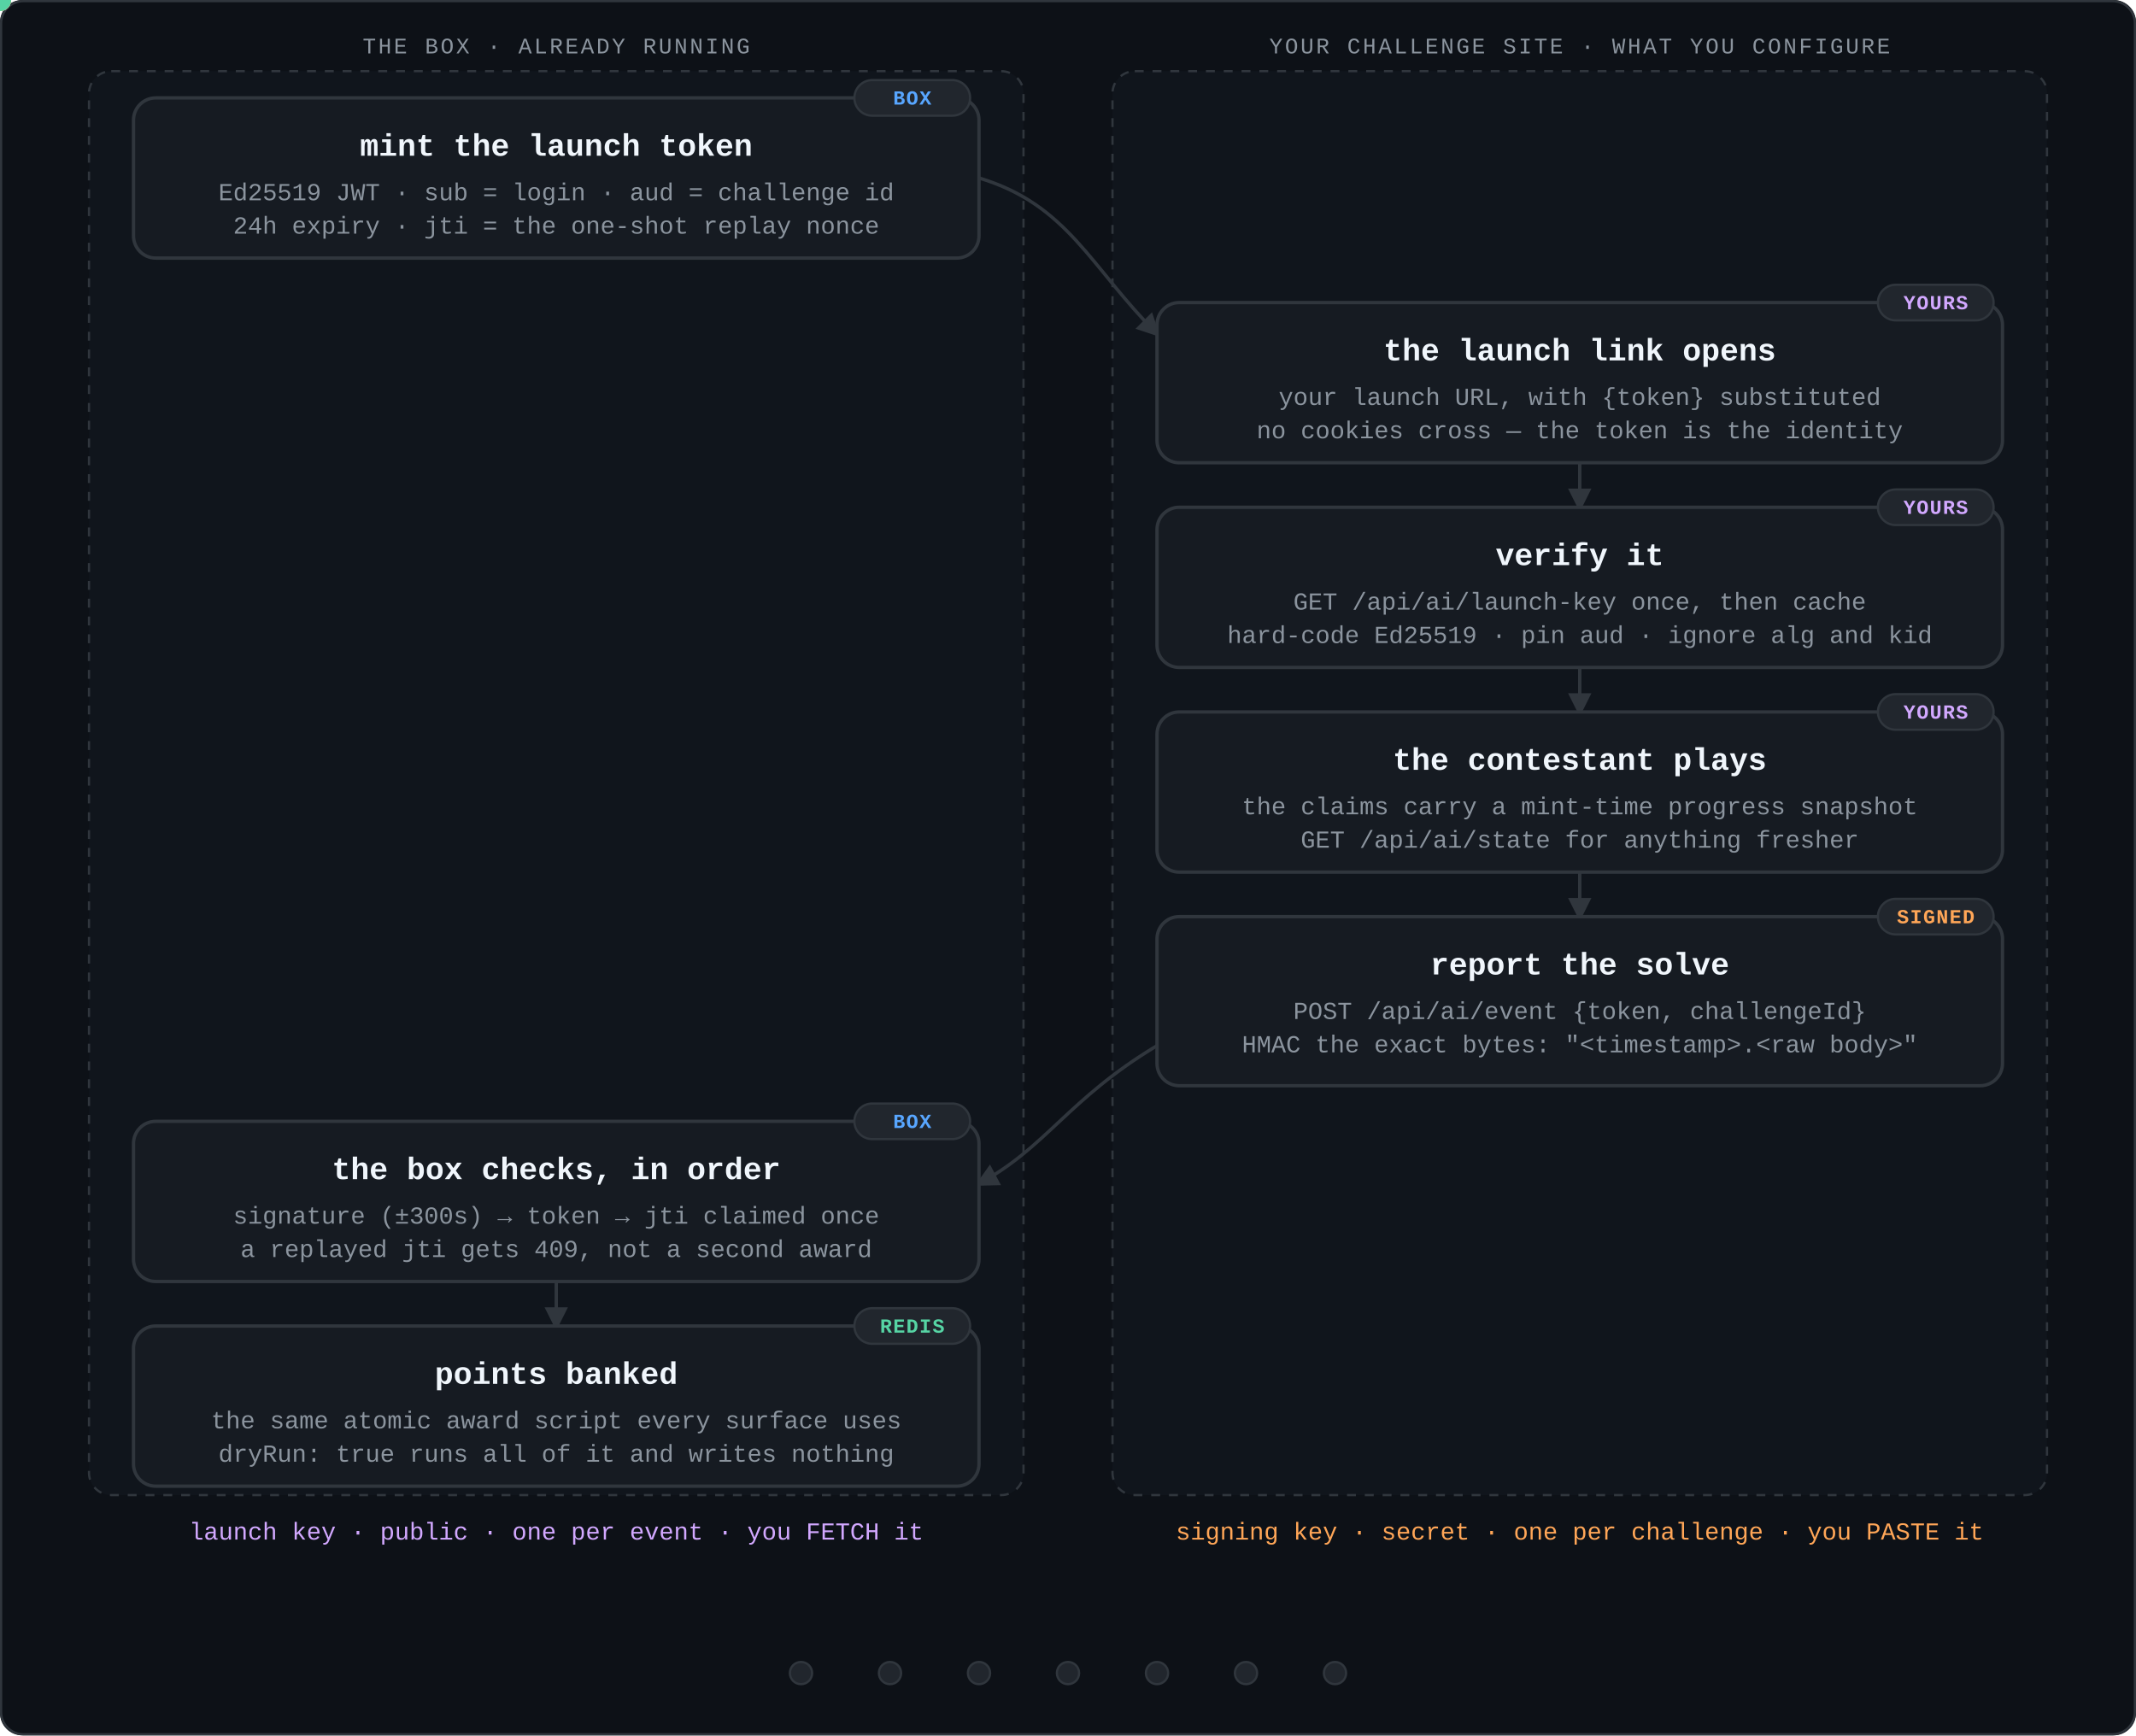
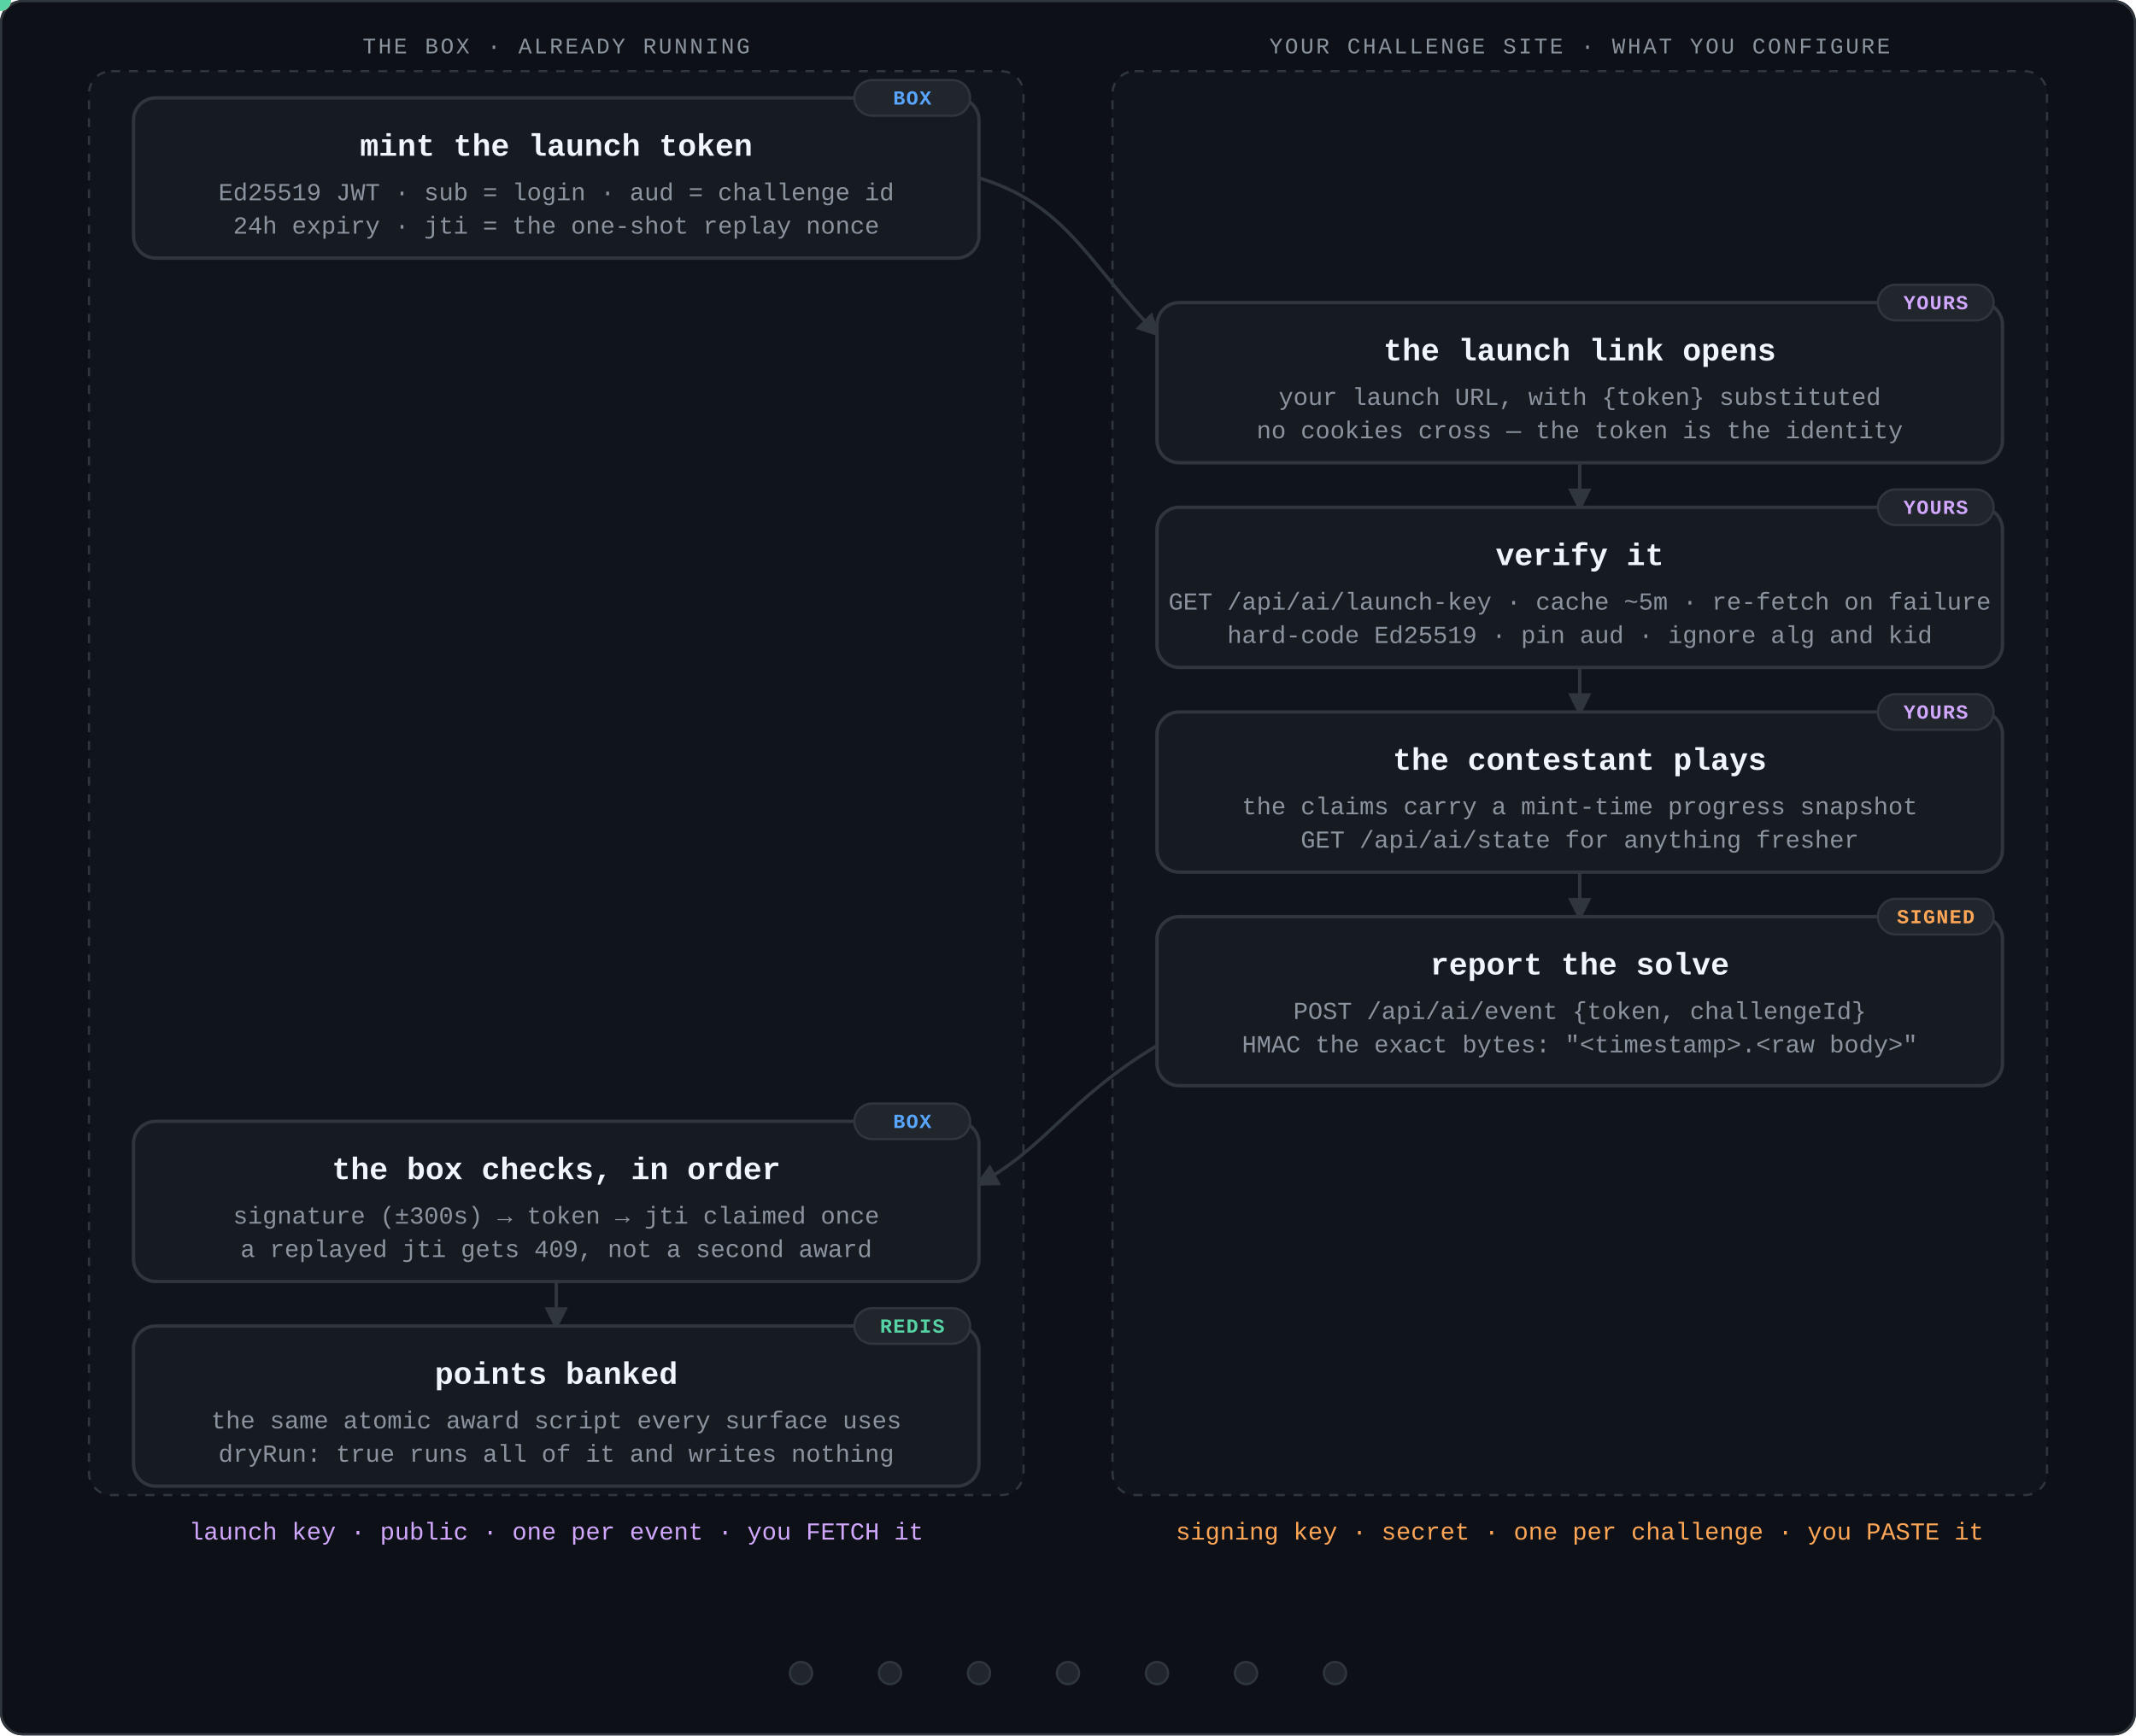
<svg xmlns="http://www.w3.org/2000/svg" xmlns:xlink="http://www.w3.org/1999/xlink" viewBox="0 0 960 780" role="img" aria-labelledby="ttl desc" font-family="ui-monospace, SFMono-Regular, Menlo, Consolas, 'Liberation Mono', monospace">
  <defs>
    <marker id="arrow" viewBox="0 0 10 10" refX="8" refY="5" markerWidth="7" markerHeight="7" orient="auto-start-reverse">
      <path d="M0,0 L10,5 L0,10 z" fill="#30363d" />
    </marker>
  </defs>
  <style>
    .bg { fill: #0d1117; }
    .frame { fill: none; stroke: #30363d; stroke-width: 1; }
    .lane { fill: #10151c; stroke: #30363d; stroke-width: 1; stroke-dasharray: 4 4; }
    .node rect { fill: #161b22; stroke: #30363d; stroke-width: 1.5; }
    .node .title { fill: #f0f6fc; font-size: 14px; font-weight: 600; }
    .node .sub { fill: #8b949e; font-size: 11px; }
    .glow { fill: none; stroke-width: 2.5; opacity: 0; }
    .edge { fill: none; stroke: #30363d; stroke-width: 1.5; marker-end: url(#arrow); }
    .caption { fill: #8b949e; font-size: 14px; }
    .tick { fill: #21262d; stroke: #30363d; stroke-width: 1; }
    .kicker { fill: #8b949e; font-size: 10px; letter-spacing: 1px; }
    .badge rect { fill: #21262d; stroke: #30363d; stroke-width: 1; }
    .badge text { font-size: 9px; font-weight: 700; letter-spacing: 0.5px; }
    .keynote { font-size: 11px; }
  </style>
  <rect class="bg" width="960" height="780" rx="10" />
  <rect class="frame" x="0.5" y="0.5" width="959" height="779" rx="10" />
  <rect class="lane" x="40" y="32" width="420" height="640" rx="10" />
  <rect class="lane" x="500" y="32" width="420" height="640" rx="10" />
  <text x="250" y="24" text-anchor="middle" class="kicker">THE BOX · ALREADY RUNNING</text>
  <text x="710" y="24" text-anchor="middle" class="kicker">YOUR CHALLENGE SITE · WHAT YOU CONFIGURE</text>
  <path id="eA" class="edge" d="M440,80 C480,92 490,120 520,150" />
  <path id="eB" class="edge" d="M710,208 C710,216 710,220 710,228" />
  <path id="eC" class="edge" d="M710,300 C710,308 710,312 710,320" />
  <path id="eD" class="edge" d="M710,392 C710,400 710,404 710,412" />
  <path id="eE" class="edge" d="M520,470 C480,494 470,516 440,532" />
  <path id="eF" class="edge" d="M250,576 C250,584 250,588 250,596" />
  <g class="node">
    <rect x="60" y="44" width="380" height="72" rx="10" />
    <text x="250" y="70" text-anchor="middle" class="title">mint the launch token</text>
    <text x="250" y="90" text-anchor="middle" class="sub">Ed25519 JWT · sub = login · aud = challenge id</text>
    <text x="250" y="105" text-anchor="middle" class="sub">24h expiry · jti = the one-shot replay nonce</text>
    <g class="badge">
      <rect x="384" y="36" width="52" height="16" rx="8" />
      <text x="410" y="47" text-anchor="middle" fill="#58a6ff">BOX</text>
    </g>
  </g>
  <g class="node">
    <rect x="520" y="136" width="380" height="72" rx="10" />
    <text x="710" y="162" text-anchor="middle" class="title">the launch link opens</text>
    <text x="710" y="182" text-anchor="middle" class="sub">your launch URL, with {token} substituted</text>
    <text x="710" y="197" text-anchor="middle" class="sub">no cookies cross — the token is the identity</text>
    <g class="badge">
      <rect x="844" y="128" width="52" height="16" rx="8" />
      <text x="870" y="139" text-anchor="middle" fill="#d2a8ff">YOURS</text>
    </g>
  </g>
  <g class="node">
    <rect x="520" y="228" width="380" height="72" rx="10" />
    <text x="710" y="254" text-anchor="middle" class="title">verify it</text>
-     <text x="710" y="274" text-anchor="middle" class="sub">GET /api/ai/launch-key once, then cache</text>
+     <text x="710" y="274" text-anchor="middle" class="sub">GET /api/ai/launch-key · cache ~5m · re-fetch on failure</text>
    <text x="710" y="289" text-anchor="middle" class="sub">hard-code Ed25519 · pin aud · ignore alg and kid</text>
    <g class="badge">
      <rect x="844" y="220" width="52" height="16" rx="8" />
      <text x="870" y="231" text-anchor="middle" fill="#d2a8ff">YOURS</text>
    </g>
  </g>
  <g class="node">
    <rect x="520" y="320" width="380" height="72" rx="10" />
    <text x="710" y="346" text-anchor="middle" class="title">the contestant plays</text>
    <text x="710" y="366" text-anchor="middle" class="sub">the claims carry a mint-time progress snapshot</text>
    <text x="710" y="381" text-anchor="middle" class="sub">GET /api/ai/state for anything fresher</text>
    <g class="badge">
      <rect x="844" y="312" width="52" height="16" rx="8" />
      <text x="870" y="323" text-anchor="middle" fill="#d2a8ff">YOURS</text>
    </g>
  </g>
  <g class="node">
    <rect x="520" y="412" width="380" height="76" rx="10" />
    <text x="710" y="438" text-anchor="middle" class="title">report the solve</text>
    <text x="710" y="458" text-anchor="middle" class="sub">POST /api/ai/event {token, challengeId}</text>
    <text x="710" y="473" text-anchor="middle" class="sub">HMAC the exact bytes: "&lt;timestamp&gt;.&lt;raw body&gt;"</text>
    <g class="badge">
      <rect x="844" y="404" width="52" height="16" rx="8" />
      <text x="870" y="415" text-anchor="middle" fill="#ffa657">SIGNED</text>
    </g>
  </g>
  <g class="node">
    <rect x="60" y="504" width="380" height="72" rx="10" />
    <text x="250" y="530" text-anchor="middle" class="title">the box checks, in order</text>
    <text x="250" y="550" text-anchor="middle" class="sub">signature (±300s) → token → jti claimed once</text>
    <text x="250" y="565" text-anchor="middle" class="sub">a replayed jti gets 409, not a second award</text>
    <g class="badge">
      <rect x="384" y="496" width="52" height="16" rx="8" />
      <text x="410" y="507" text-anchor="middle" fill="#58a6ff">BOX</text>
    </g>
  </g>
  <g class="node">
    <rect x="60" y="596" width="380" height="72" rx="10" />
    <text x="250" y="622" text-anchor="middle" class="title">points banked</text>
    <text x="250" y="642" text-anchor="middle" class="sub">the same atomic award script every surface uses</text>
    <text x="250" y="657" text-anchor="middle" class="sub">dryRun: true runs all of it and writes nothing</text>
    <g class="badge">
      <rect x="384" y="588" width="52" height="16" rx="8" />
      <text x="410" y="599" text-anchor="middle" fill="#56d4a4">REDIS</text>
    </g>
  </g>
  <text x="250" y="692" text-anchor="middle" class="keynote" fill="#d2a8ff">launch key · public · one per event · you FETCH it</text>
  <text x="710" y="692" text-anchor="middle" class="keynote" fill="#ffa657">signing key · secret · one per challenge · you PASTE it</text>
  <rect class="glow" x="56" y="40" width="388" height="80" rx="12" style="stroke:#d2a8ff">
    <animate attributeName="opacity" dur="11.5s" begin="0s" repeatCount="indefinite" keyTimes="0;0;0.02;0.114;0.124;1" values="0;0;1;1;0;0" />
  </rect>
  <rect class="glow" x="516" y="132" width="388" height="80" rx="12" style="stroke:#d2a8ff">
    <animate attributeName="opacity" dur="11.5s" begin="0s" repeatCount="indefinite" keyTimes="0;0.124;0.144;0.237;0.247;1" values="0;0;1;1;0;0" />
  </rect>
  <rect class="glow" x="516" y="224" width="388" height="80" rx="12" style="stroke:#58a6ff">
    <animate attributeName="opacity" dur="11.5s" begin="0s" repeatCount="indefinite" keyTimes="0;0.247;0.267;0.361;0.371;1" values="0;0;1;1;0;0" />
  </rect>
  <rect class="glow" x="516" y="316" width="388" height="80" rx="12" style="stroke:#56d4a4">
    <animate attributeName="opacity" dur="11.5s" begin="0s" repeatCount="indefinite" keyTimes="0;0.371;0.391;0.485;0.495;1" values="0;0;1;1;0;0" />
  </rect>
  <rect class="glow" x="516" y="408" width="388" height="84" rx="12" style="stroke:#ffa657">
    <animate attributeName="opacity" dur="11.5s" begin="0s" repeatCount="indefinite" keyTimes="0;0.495;0.515;0.609;0.619;1" values="0;0;1;1;0;0" />
  </rect>
  <rect class="glow" x="56" y="500" width="388" height="80" rx="12" style="stroke:#ffa657">
    <animate attributeName="opacity" dur="11.5s" begin="0s" repeatCount="indefinite" keyTimes="0;0.619;0.639;0.732;0.742;1" values="0;0;1;1;0;0" />
  </rect>
  <rect class="glow" x="56" y="592" width="388" height="80" rx="12" style="stroke:#56d4a4">
    <animate attributeName="opacity" dur="11.5s" begin="0s" repeatCount="indefinite" keyTimes="0;0.742;0.762;0.856;0.866;1" values="0;0;1;1;0;0" />
  </rect>
  <circle r="5" fill="#d2a8ff">
    <animateMotion dur="11.5s" begin="0s" repeatCount="indefinite" keyPoints="0;0;1;1" keyTimes="0;0.124;0.247;1" calcMode="linear">
      <mpath href="#eA" xlink:href="#eA" />
    </animateMotion>
    <animate attributeName="opacity" dur="11.5s" begin="0s" repeatCount="indefinite" keyTimes="0;0.124;0.134;0.237;0.247;1" values="0;0;1;1;0;0" />
  </circle>
  <circle r="5" fill="#58a6ff">
    <animateMotion dur="11.5s" begin="0s" repeatCount="indefinite" keyPoints="0;0;1;1" keyTimes="0;0.247;0.371;1" calcMode="linear">
      <mpath href="#eB" xlink:href="#eB" />
    </animateMotion>
    <animate attributeName="opacity" dur="11.5s" begin="0s" repeatCount="indefinite" keyTimes="0;0.247;0.257;0.361;0.371;1" values="0;0;1;1;0;0" />
  </circle>
  <circle r="5" fill="#56d4a4">
    <animateMotion dur="11.5s" begin="0s" repeatCount="indefinite" keyPoints="0;0;1;1" keyTimes="0;0.371;0.495;1" calcMode="linear">
      <mpath href="#eC" xlink:href="#eC" />
    </animateMotion>
    <animate attributeName="opacity" dur="11.5s" begin="0s" repeatCount="indefinite" keyTimes="0;0.371;0.381;0.485;0.495;1" values="0;0;1;1;0;0" />
  </circle>
  <circle r="5" fill="#ffa657">
    <animateMotion dur="11.5s" begin="0s" repeatCount="indefinite" keyPoints="0;0;1;1" keyTimes="0;0.495;0.619;1" calcMode="linear">
      <mpath href="#eD" xlink:href="#eD" />
    </animateMotion>
    <animate attributeName="opacity" dur="11.5s" begin="0s" repeatCount="indefinite" keyTimes="0;0.495;0.505;0.609;0.619;1" values="0;0;1;1;0;0" />
  </circle>
  <circle r="5" fill="#ffa657">
    <animateMotion dur="11.5s" begin="0s" repeatCount="indefinite" keyPoints="0;0;1;1" keyTimes="0;0.619;0.742;1" calcMode="linear">
      <mpath href="#eE" xlink:href="#eE" />
    </animateMotion>
    <animate attributeName="opacity" dur="11.5s" begin="0s" repeatCount="indefinite" keyTimes="0;0.619;0.629;0.732;0.742;1" values="0;0;1;1;0;0" />
  </circle>
  <circle r="5" fill="#56d4a4">
    <animateMotion dur="11.5s" begin="0s" repeatCount="indefinite" keyPoints="0;0;1;1" keyTimes="0;0.742;0.866;1" calcMode="linear">
      <mpath href="#eF" xlink:href="#eF" />
    </animateMotion>
    <animate attributeName="opacity" dur="11.5s" begin="0s" repeatCount="indefinite" keyTimes="0;0.742;0.752;0.856;0.866;1" values="0;0;1;1;0;0" />
  </circle>
  <g text-anchor="middle">
    <text x="480" y="724" class="caption" opacity="0">1 — the box mints a token scoped to ONE challenge, for ONE player, for 24h
      <animate attributeName="opacity" dur="11.5s" begin="0s" repeatCount="indefinite" keyTimes="0;0;0.02;0.114;0.124;1" values="0;0;1;1;0;0" />
    </text>
    <text x="480" y="724" class="caption" opacity="0">2 — it is substituted into your launch URL wherever you wrote {token}
      <animate attributeName="opacity" dur="11.5s" begin="0s" repeatCount="indefinite" keyTimes="0;0.124;0.144;0.237;0.247;1" values="0;0;1;1;0;0" />
    </text>
    <text x="480" y="724" class="caption" opacity="0">3 — you verify it with the PUBLIC launch key, fetched once and cached
      <animate attributeName="opacity" dur="11.5s" begin="0s" repeatCount="indefinite" keyTimes="0;0.247;0.267;0.361;0.371;1" values="0;0;1;1;0;0" />
    </text>
    <text x="480" y="724" class="caption" opacity="0">4 — play; re-read /api/ai/state rather than trusting a stale snapshot
      <animate attributeName="opacity" dur="11.5s" begin="0s" repeatCount="indefinite" keyTimes="0;0.371;0.391;0.485;0.495;1" values="0;0;1;1;0;0" />
    </text>
    <text x="480" y="724" class="caption" opacity="0">5 — you report the solve, signed with THAT CHALLENGE's secret signing key
      <animate attributeName="opacity" dur="11.5s" begin="0s" repeatCount="indefinite" keyTimes="0;0.495;0.515;0.609;0.619;1" values="0;0;1;1;0;0" />
    </text>
    <text x="480" y="724" class="caption" opacity="0">6 — signature, then token, then the jti — spent once, so a replay is a 409
      <animate attributeName="opacity" dur="11.5s" begin="0s" repeatCount="indefinite" keyTimes="0;0.619;0.639;0.732;0.742;1" values="0;0;1;1;0;0" />
    </text>
    <text x="480" y="724" class="caption" opacity="0">7 — the shared award script banks it; Send test runs all of this and writes nothing
      <animate attributeName="opacity" dur="11.5s" begin="0s" repeatCount="indefinite" keyTimes="0;0.742;0.762;0.856;0.866;1" values="0;0;1;1;0;0" />
    </text>
  </g>
  <g>
    <circle class="tick" cx="360" cy="752" r="5">
      <animate attributeName="fill" dur="11.5s" begin="0s" repeatCount="indefinite" keyTimes="0;0;0.02;1" values="#21262d;#21262d;#d2a8ff;#d2a8ff" />
    </circle>
    <circle class="tick" cx="400" cy="752" r="5">
      <animate attributeName="fill" dur="11.5s" begin="0s" repeatCount="indefinite" keyTimes="0;0.124;0.144;1" values="#21262d;#21262d;#d2a8ff;#d2a8ff" />
    </circle>
    <circle class="tick" cx="440" cy="752" r="5">
      <animate attributeName="fill" dur="11.5s" begin="0s" repeatCount="indefinite" keyTimes="0;0.247;0.267;1" values="#21262d;#21262d;#58a6ff;#58a6ff" />
    </circle>
    <circle class="tick" cx="480" cy="752" r="5">
      <animate attributeName="fill" dur="11.5s" begin="0s" repeatCount="indefinite" keyTimes="0;0.371;0.391;1" values="#21262d;#21262d;#56d4a4;#56d4a4" />
    </circle>
    <circle class="tick" cx="520" cy="752" r="5">
      <animate attributeName="fill" dur="11.5s" begin="0s" repeatCount="indefinite" keyTimes="0;0.495;0.515;1" values="#21262d;#21262d;#ffa657;#ffa657" />
    </circle>
    <circle class="tick" cx="560" cy="752" r="5">
      <animate attributeName="fill" dur="11.5s" begin="0s" repeatCount="indefinite" keyTimes="0;0.619;0.639;1" values="#21262d;#21262d;#ffa657;#ffa657" />
    </circle>
    <circle class="tick" cx="600" cy="752" r="5">
      <animate attributeName="fill" dur="11.5s" begin="0s" repeatCount="indefinite" keyTimes="0;0.742;0.762;1" values="#21262d;#21262d;#56d4a4;#56d4a4" />
    </circle>
  </g>
</svg>
